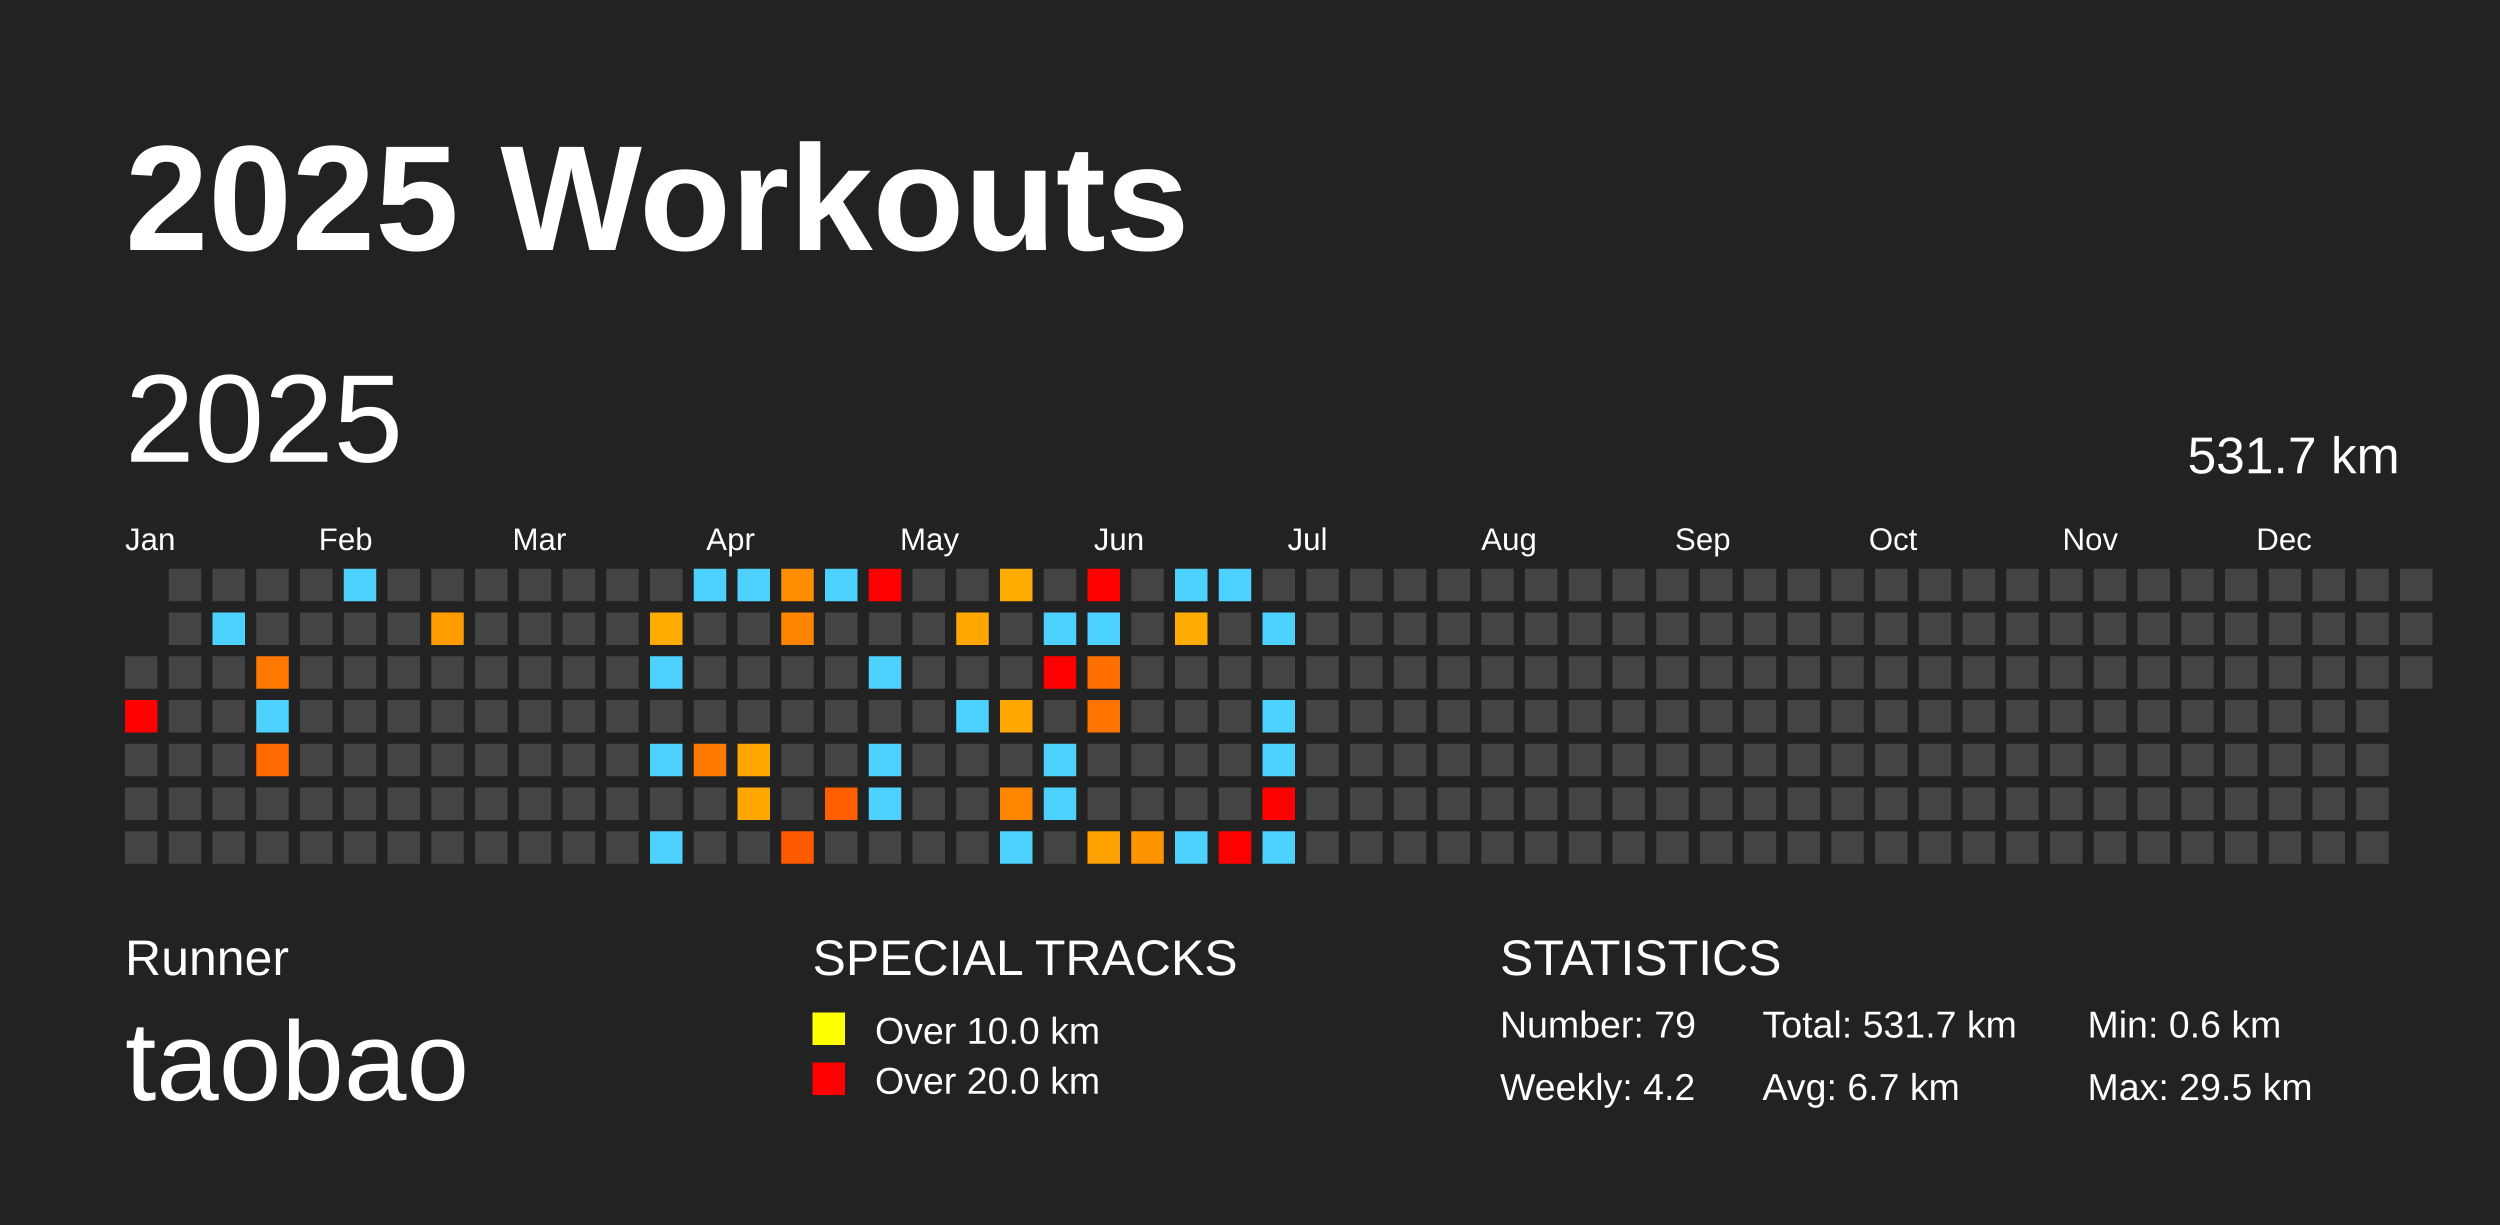
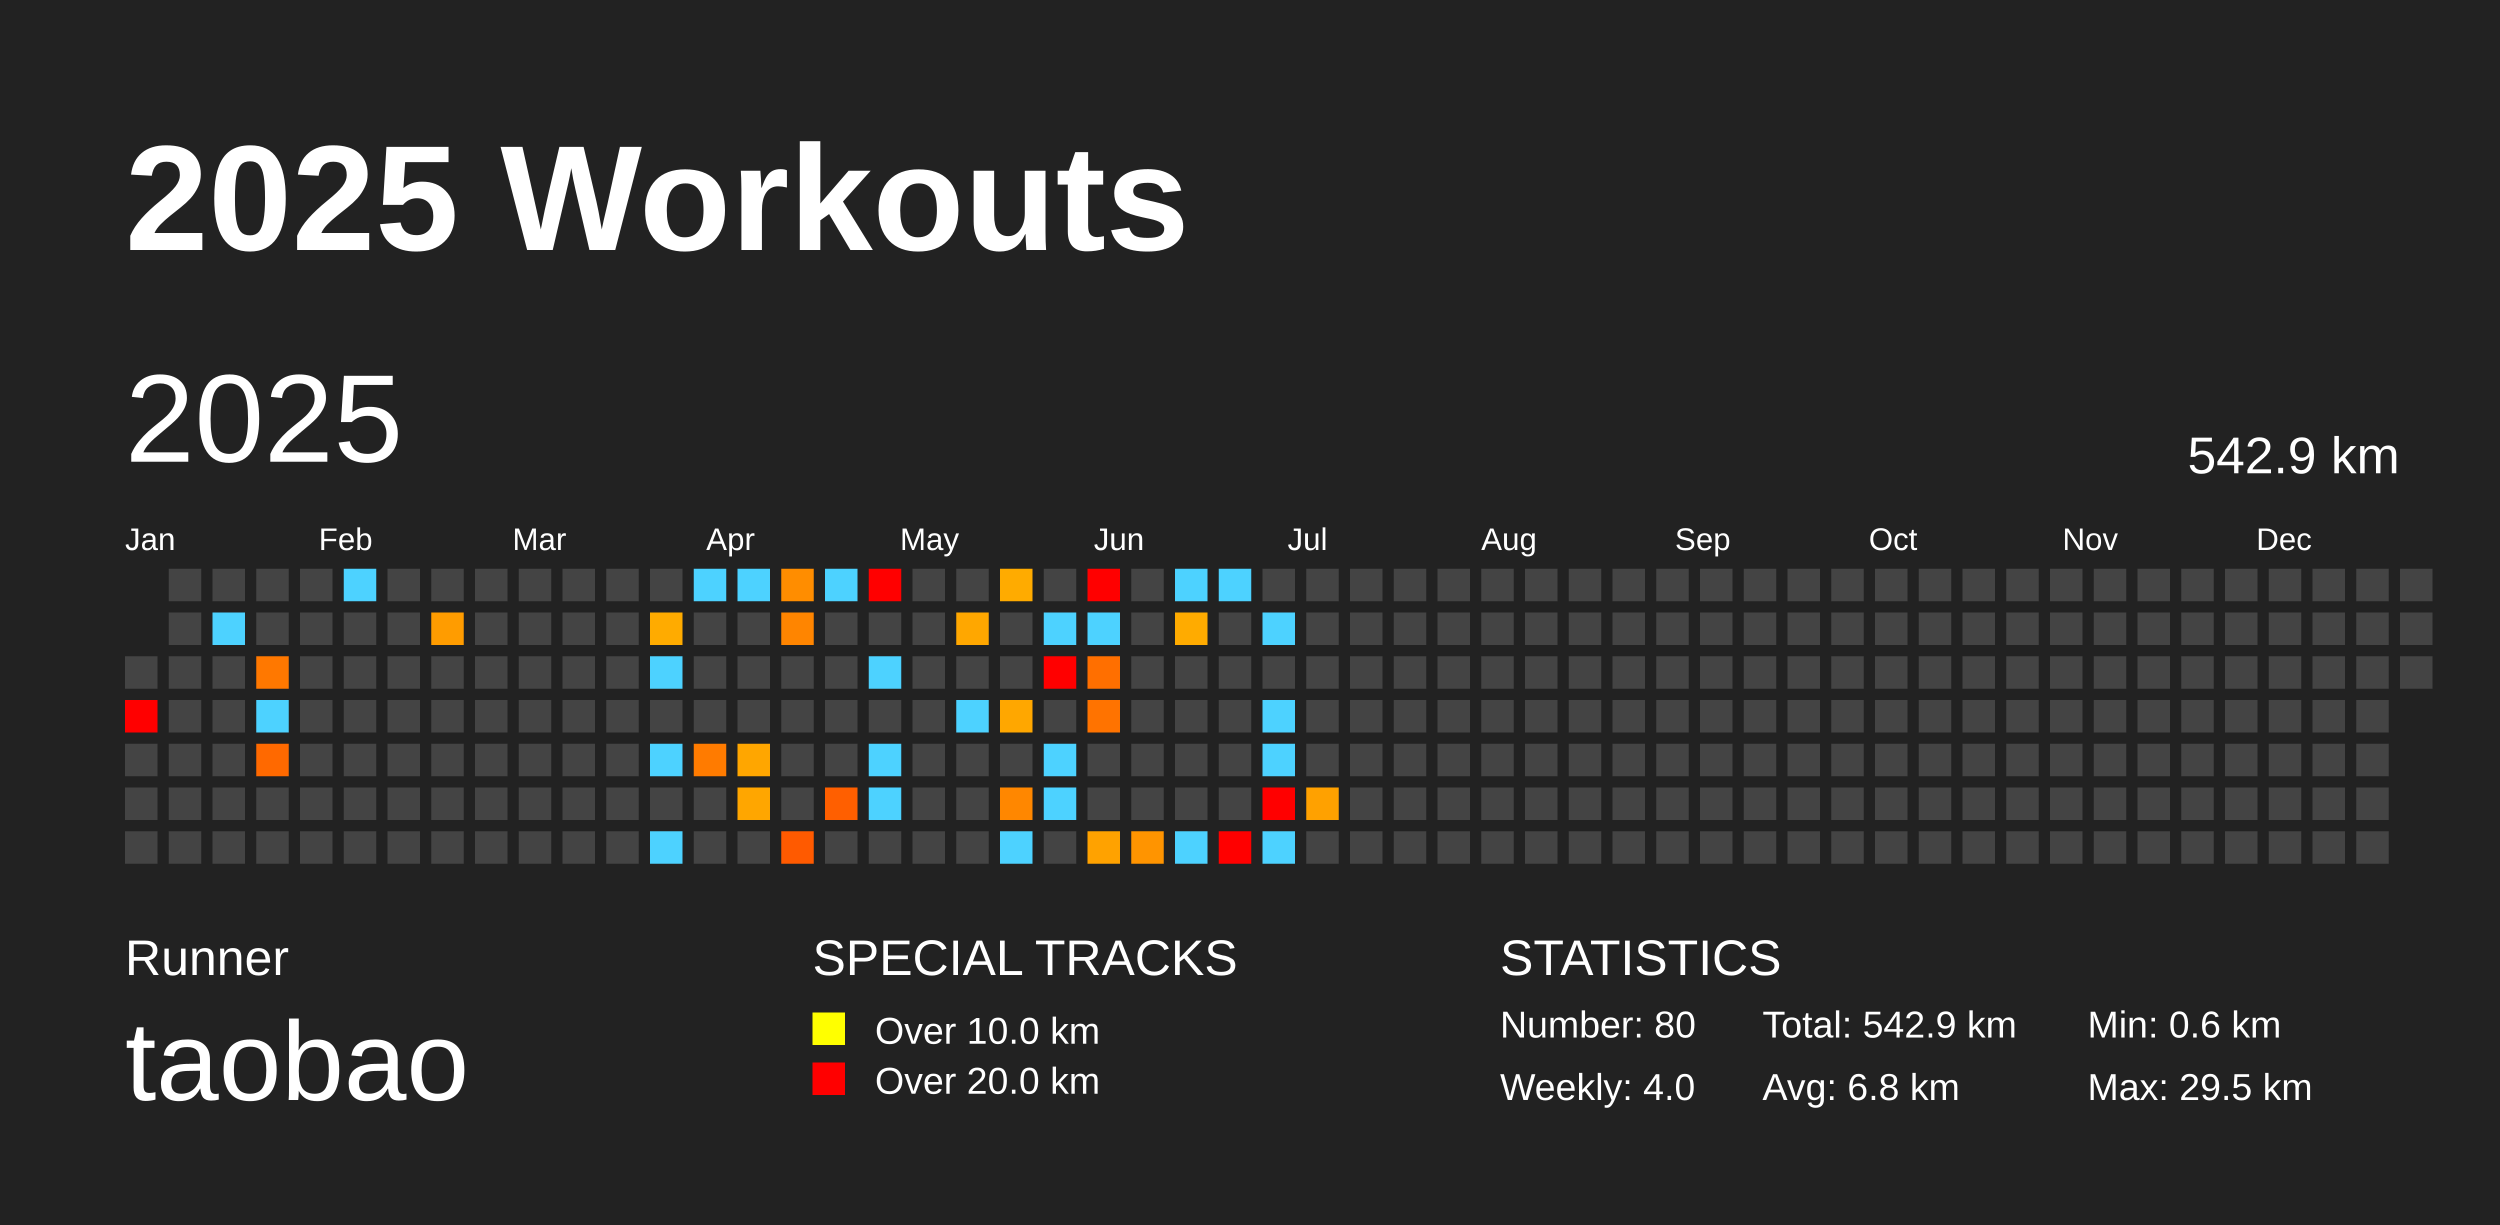
<svg xmlns="http://www.w3.org/2000/svg" baseProfile="full" height="98mm" version="1.1" viewBox="0,0,200,98" width="200mm">
  <defs />
  <rect fill="#222222" height="98" width="200" x="0" y="0" />
  <text fill="#FFFFFF" style="font-size:12px; font-family:Arial; font-weight:bold;" x="10" y="20">2025 Workouts</text>
  <text fill="#FFFFFF" style="font-size:4px; font-family:Arial" x="10" y="78">Runner</text>
  <text fill="#FFFFFF" style="font-size:9px; font-family:Arial" x="10" y="88">taobao</text>
  <text fill="#FFFFFF" style="font-size:4px; font-family:Arial" x="65" y="78">SPECIAL TRACKS</text>
  <rect fill="yellow" height="2.6" width="2.6" x="65" y="81" />
  <text fill="#FFFFFF" style="font-size:3px; font-family:Arial" x="70" y="83.5">Over 10.0 km</text>
  <rect fill="red" height="2.6" width="2.6" x="65" y="85" />
  <text fill="#FFFFFF" style="font-size:3px; font-family:Arial" x="70" y="87.5">Over 20.0 km</text>
  <text fill="#FFFFFF" style="font-size:4px; font-family:Arial" x="120" y="78">STATISTICS</text>
-   <text fill="#FFFFFF" style="font-size:3px; font-family:Arial" x="120" y="83">Number: 79</text>
-   <text fill="#FFFFFF" style="font-size:3px; font-family:Arial" x="120" y="88">Weekly: 4.2</text>
-   <text fill="#FFFFFF" style="font-size:3px; font-family:Arial" x="141" y="83">Total: 531.7 km</text>
-   <text fill="#FFFFFF" style="font-size:3px; font-family:Arial" x="141" y="88">Avg: 6.7 km</text>
+   <text fill="#FFFFFF" style="font-size:3px; font-family:Arial" x="120" y="83">Number: 80</text>
+   <text fill="#FFFFFF" style="font-size:3px; font-family:Arial" x="120" y="88">Weekly: 4.0</text>
+   <text fill="#FFFFFF" style="font-size:3px; font-family:Arial" x="141" y="83">Total: 542.9 km</text>
+   <text fill="#FFFFFF" style="font-size:3px; font-family:Arial" x="141" y="88">Avg: 6.8 km</text>
  <text fill="#FFFFFF" style="font-size:3px; font-family:Arial" x="167" y="83">Min: 0.6 km</text>
  <text fill="#FFFFFF" style="font-size:3px; font-family:Arial" x="167" y="88">Max: 29.5 km</text>
  <text dominant-baseline="hanging" fill="#FFFFFF" style="font-size:10.0px; font-family:Arial;" x="10" y="30">2025</text>
-   <text dominant-baseline="hanging" fill="#FFFFFF" style="font-size:4.125px; font-family:Arial;" x="175" y="35">531.7 km</text>
+   <text dominant-baseline="hanging" fill="#FFFFFF" style="font-size:4.125px; font-family:Arial;" x="175" y="35">542.9 km</text>
  <text fill="#FFFFFF" style="font-size:2.5px; font-family:Arial" x="10.0" y="44">Jan</text>
  <text fill="#FFFFFF" style="font-size:2.5px; font-family:Arial" x="25.5" y="44">Feb</text>
  <text fill="#FFFFFF" style="font-size:2.5px; font-family:Arial" x="41.0" y="44">Mar</text>
  <text fill="#FFFFFF" style="font-size:2.5px; font-family:Arial" x="56.5" y="44">Apr</text>
  <text fill="#FFFFFF" style="font-size:2.5px; font-family:Arial" x="72.0" y="44">May</text>
  <text fill="#FFFFFF" style="font-size:2.5px; font-family:Arial" x="87.5" y="44">Jun</text>
  <text fill="#FFFFFF" style="font-size:2.5px; font-family:Arial" x="103.0" y="44">Jul</text>
  <text fill="#FFFFFF" style="font-size:2.5px; font-family:Arial" x="118.5" y="44">Aug</text>
  <text fill="#FFFFFF" style="font-size:2.5px; font-family:Arial" x="134.0" y="44">Sep</text>
  <text fill="#FFFFFF" style="font-size:2.5px; font-family:Arial" x="149.5" y="44">Oct</text>
  <text fill="#FFFFFF" style="font-size:2.5px; font-family:Arial" x="165.0" y="44">Nov</text>
  <text fill="#FFFFFF" style="font-size:2.5px; font-family:Arial" x="180.5" y="44">Dec</text>
  <rect fill="#444444" height="2.6" width="2.6" x="10.0" y="52.5" />
  <rect fill="red" height="2.6" width="2.6" x="10.0" y="56.0" />
  <rect fill="#444444" height="2.6" width="2.6" x="10.0" y="59.5" />
  <rect fill="#444444" height="2.6" width="2.6" x="10.0" y="63.0" />
  <rect fill="#444444" height="2.6" width="2.6" x="10.0" y="66.5" />
  <rect fill="#444444" height="2.6" width="2.6" x="13.5" y="45.5" />
  <rect fill="#444444" height="2.6" width="2.6" x="13.5" y="49.0" />
  <rect fill="#444444" height="2.6" width="2.6" x="13.5" y="52.5" />
  <rect fill="#444444" height="2.6" width="2.6" x="13.5" y="56.0" />
  <rect fill="#444444" height="2.6" width="2.6" x="13.5" y="59.5" />
  <rect fill="#444444" height="2.6" width="2.6" x="13.5" y="63.0" />
  <rect fill="#444444" height="2.6" width="2.6" x="13.5" y="66.5" />
  <rect fill="#444444" height="2.6" width="2.6" x="17.0" y="45.5" />
  <rect fill="#4dd2ff" height="2.6" width="2.6" x="17.0" y="49.0" />
  <rect fill="#444444" height="2.6" width="2.6" x="17.0" y="52.5" />
  <rect fill="#444444" height="2.6" width="2.6" x="17.0" y="56.0" />
  <rect fill="#444444" height="2.6" width="2.6" x="17.0" y="59.5" />
  <rect fill="#444444" height="2.6" width="2.6" x="17.0" y="63.0" />
  <rect fill="#444444" height="2.6" width="2.6" x="17.0" y="66.5" />
  <rect fill="#444444" height="2.6" width="2.6" x="20.5" y="45.5" />
  <rect fill="#444444" height="2.6" width="2.6" x="20.5" y="49.0" />
  <rect fill="#ff7800" height="2.6" width="2.6" x="20.5" y="52.5" />
  <rect fill="#4dd2ff" height="2.6" width="2.6" x="20.5" y="56.0" />
  <rect fill="#ff6900" height="2.6" width="2.6" x="20.5" y="59.5" />
  <rect fill="#444444" height="2.6" width="2.6" x="20.5" y="63.0" />
  <rect fill="#444444" height="2.6" width="2.6" x="20.5" y="66.5" />
  <rect fill="#444444" height="2.6" width="2.6" x="24.0" y="45.5" />
  <rect fill="#444444" height="2.6" width="2.6" x="24.0" y="49.0" />
  <rect fill="#444444" height="2.6" width="2.6" x="24.0" y="52.5" />
  <rect fill="#444444" height="2.6" width="2.6" x="24.0" y="56.0" />
  <rect fill="#444444" height="2.6" width="2.6" x="24.0" y="59.5" />
  <rect fill="#444444" height="2.6" width="2.6" x="24.0" y="63.0" />
  <rect fill="#444444" height="2.6" width="2.6" x="24.0" y="66.5" />
  <rect fill="#4dd2ff" height="2.6" width="2.6" x="27.5" y="45.5" />
  <rect fill="#444444" height="2.6" width="2.6" x="27.5" y="49.0" />
  <rect fill="#444444" height="2.6" width="2.6" x="27.5" y="52.5" />
  <rect fill="#444444" height="2.6" width="2.6" x="27.5" y="56.0" />
  <rect fill="#444444" height="2.6" width="2.6" x="27.5" y="59.5" />
  <rect fill="#444444" height="2.6" width="2.6" x="27.5" y="63.0" />
  <rect fill="#444444" height="2.6" width="2.6" x="27.5" y="66.5" />
  <rect fill="#444444" height="2.6" width="2.6" x="31.0" y="45.5" />
  <rect fill="#444444" height="2.6" width="2.6" x="31.0" y="49.0" />
  <rect fill="#444444" height="2.6" width="2.6" x="31.0" y="52.5" />
  <rect fill="#444444" height="2.6" width="2.6" x="31.0" y="56.0" />
  <rect fill="#444444" height="2.6" width="2.6" x="31.0" y="59.5" />
  <rect fill="#444444" height="2.6" width="2.6" x="31.0" y="63.0" />
  <rect fill="#444444" height="2.6" width="2.6" x="31.0" y="66.5" />
  <rect fill="#444444" height="2.6" width="2.6" x="34.5" y="45.5" />
  <rect fill="#ff9c00" height="2.6" width="2.6" x="34.5" y="49.0" />
  <rect fill="#444444" height="2.6" width="2.6" x="34.5" y="52.5" />
  <rect fill="#444444" height="2.6" width="2.6" x="34.5" y="56.0" />
  <rect fill="#444444" height="2.6" width="2.6" x="34.5" y="59.5" />
  <rect fill="#444444" height="2.6" width="2.6" x="34.5" y="63.0" />
  <rect fill="#444444" height="2.6" width="2.6" x="34.5" y="66.5" />
  <rect fill="#444444" height="2.6" width="2.6" x="38.0" y="45.5" />
  <rect fill="#444444" height="2.6" width="2.6" x="38.0" y="49.0" />
  <rect fill="#444444" height="2.6" width="2.6" x="38.0" y="52.5" />
  <rect fill="#444444" height="2.6" width="2.6" x="38.0" y="56.0" />
  <rect fill="#444444" height="2.6" width="2.6" x="38.0" y="59.5" />
  <rect fill="#444444" height="2.6" width="2.6" x="38.0" y="63.0" />
  <rect fill="#444444" height="2.6" width="2.6" x="38.0" y="66.5" />
  <rect fill="#444444" height="2.6" width="2.6" x="41.5" y="45.5" />
  <rect fill="#444444" height="2.6" width="2.6" x="41.5" y="49.0" />
  <rect fill="#444444" height="2.6" width="2.6" x="41.5" y="52.5" />
  <rect fill="#444444" height="2.6" width="2.6" x="41.5" y="56.0" />
  <rect fill="#444444" height="2.6" width="2.6" x="41.5" y="59.5" />
  <rect fill="#444444" height="2.6" width="2.6" x="41.5" y="63.0" />
  <rect fill="#444444" height="2.6" width="2.6" x="41.5" y="66.5" />
  <rect fill="#444444" height="2.6" width="2.6" x="45.0" y="45.5" />
  <rect fill="#444444" height="2.6" width="2.6" x="45.0" y="49.0" />
  <rect fill="#444444" height="2.6" width="2.6" x="45.0" y="52.5" />
  <rect fill="#444444" height="2.6" width="2.6" x="45.0" y="56.0" />
  <rect fill="#444444" height="2.6" width="2.6" x="45.0" y="59.5" />
  <rect fill="#444444" height="2.6" width="2.6" x="45.0" y="63.0" />
  <rect fill="#444444" height="2.6" width="2.6" x="45.0" y="66.5" />
  <rect fill="#444444" height="2.6" width="2.6" x="48.5" y="45.5" />
  <rect fill="#444444" height="2.6" width="2.6" x="48.5" y="49.0" />
  <rect fill="#444444" height="2.6" width="2.6" x="48.5" y="52.5" />
  <rect fill="#444444" height="2.6" width="2.6" x="48.5" y="56.0" />
  <rect fill="#444444" height="2.6" width="2.6" x="48.5" y="59.5" />
  <rect fill="#444444" height="2.6" width="2.6" x="48.5" y="63.0" />
  <rect fill="#444444" height="2.6" width="2.6" x="48.5" y="66.5" />
  <rect fill="#444444" height="2.6" width="2.6" x="52.0" y="45.5" />
  <rect fill="#ffab00" height="2.6" width="2.6" x="52.0" y="49.0" />
  <rect fill="#4dd2ff" height="2.6" width="2.6" x="52.0" y="52.5" />
  <rect fill="#444444" height="2.6" width="2.6" x="52.0" y="56.0" />
  <rect fill="#4dd2ff" height="2.6" width="2.6" x="52.0" y="59.5" />
  <rect fill="#444444" height="2.6" width="2.6" x="52.0" y="63.0" />
  <rect fill="#4dd2ff" height="2.6" width="2.6" x="52.0" y="66.5" />
  <rect fill="#4dd2ff" height="2.6" width="2.6" x="55.5" y="45.5" />
  <rect fill="#444444" height="2.6" width="2.6" x="55.5" y="49.0" />
  <rect fill="#444444" height="2.6" width="2.6" x="55.5" y="52.5" />
  <rect fill="#444444" height="2.6" width="2.6" x="55.5" y="56.0" />
  <rect fill="#ff7b00" height="2.6" width="2.6" x="55.5" y="59.5" />
  <rect fill="#444444" height="2.6" width="2.6" x="55.5" y="63.0" />
  <rect fill="#444444" height="2.6" width="2.6" x="55.5" y="66.5" />
  <rect fill="#4dd2ff" height="2.6" width="2.6" x="59.0" y="45.5" />
  <rect fill="#444444" height="2.6" width="2.6" x="59.0" y="49.0" />
  <rect fill="#444444" height="2.6" width="2.6" x="59.0" y="52.5" />
  <rect fill="#444444" height="2.6" width="2.6" x="59.0" y="56.0" />
  <rect fill="#ffa600" height="2.6" width="2.6" x="59.0" y="59.5" />
  <rect fill="#ffa600" height="2.6" width="2.6" x="59.0" y="63.0" />
  <rect fill="#444444" height="2.6" width="2.6" x="59.0" y="66.5" />
  <rect fill="#ff8d00" height="2.6" width="2.6" x="62.5" y="45.5" />
  <rect fill="#ff8500" height="2.6" width="2.6" x="62.5" y="49.0" />
  <rect fill="#444444" height="2.6" width="2.6" x="62.5" y="52.5" />
  <rect fill="#444444" height="2.6" width="2.6" x="62.5" y="56.0" />
  <rect fill="#444444" height="2.6" width="2.6" x="62.5" y="59.5" />
  <rect fill="#444444" height="2.6" width="2.6" x="62.5" y="63.0" />
  <rect fill="#ff5a00" height="2.6" width="2.6" x="62.5" y="66.5" />
  <rect fill="#4dd2ff" height="2.6" width="2.6" x="66.0" y="45.5" />
  <rect fill="#444444" height="2.6" width="2.6" x="66.0" y="49.0" />
  <rect fill="#444444" height="2.6" width="2.6" x="66.0" y="52.5" />
  <rect fill="#444444" height="2.6" width="2.6" x="66.0" y="56.0" />
  <rect fill="#444444" height="2.6" width="2.6" x="66.0" y="59.5" />
  <rect fill="#ff5f00" height="2.6" width="2.6" x="66.0" y="63.0" />
  <rect fill="#444444" height="2.6" width="2.6" x="66.0" y="66.5" />
  <rect fill="red" height="2.6" width="2.6" x="69.5" y="45.5" />
  <rect fill="#444444" height="2.6" width="2.6" x="69.5" y="49.0" />
  <rect fill="#4dd2ff" height="2.6" width="2.6" x="69.5" y="52.5" />
  <rect fill="#444444" height="2.6" width="2.6" x="69.5" y="56.0" />
  <rect fill="#4dd2ff" height="2.6" width="2.6" x="69.5" y="59.5" />
  <rect fill="#4dd2ff" height="2.6" width="2.6" x="69.5" y="63.0" />
  <rect fill="#444444" height="2.6" width="2.6" x="69.5" y="66.5" />
  <rect fill="#444444" height="2.6" width="2.6" x="73.0" y="45.5" />
  <rect fill="#444444" height="2.6" width="2.6" x="73.0" y="49.0" />
  <rect fill="#444444" height="2.6" width="2.6" x="73.0" y="52.5" />
  <rect fill="#444444" height="2.6" width="2.6" x="73.0" y="56.0" />
  <rect fill="#444444" height="2.6" width="2.6" x="73.0" y="59.5" />
  <rect fill="#444444" height="2.6" width="2.6" x="73.0" y="63.0" />
  <rect fill="#444444" height="2.6" width="2.6" x="73.0" y="66.5" />
  <rect fill="#444444" height="2.6" width="2.6" x="76.5" y="45.5" />
  <rect fill="#ffa700" height="2.6" width="2.6" x="76.5" y="49.0" />
  <rect fill="#444444" height="2.6" width="2.6" x="76.5" y="52.5" />
  <rect fill="#4dd2ff" height="2.6" width="2.6" x="76.5" y="56.0" />
  <rect fill="#444444" height="2.6" width="2.6" x="76.5" y="59.5" />
  <rect fill="#444444" height="2.6" width="2.6" x="76.5" y="63.0" />
  <rect fill="#444444" height="2.6" width="2.6" x="76.5" y="66.5" />
  <rect fill="#ffab00" height="2.6" width="2.6" x="80.0" y="45.5" />
  <rect fill="#444444" height="2.6" width="2.6" x="80.0" y="49.0" />
  <rect fill="#444444" height="2.6" width="2.6" x="80.0" y="52.5" />
  <rect fill="#ffa700" height="2.6" width="2.6" x="80.0" y="56.0" />
  <rect fill="#444444" height="2.6" width="2.6" x="80.0" y="59.5" />
  <rect fill="#ff8700" height="2.6" width="2.6" x="80.0" y="63.0" />
  <rect fill="#4dd2ff" height="2.6" width="2.6" x="80.0" y="66.5" />
  <rect fill="#444444" height="2.6" width="2.6" x="83.5" y="45.5" />
  <rect fill="#4dd2ff" height="2.6" width="2.6" x="83.5" y="49.0" />
  <rect fill="red" height="2.6" width="2.6" x="83.5" y="52.5" />
  <rect fill="#444444" height="2.6" width="2.6" x="83.5" y="56.0" />
  <rect fill="#4dd2ff" height="2.6" width="2.6" x="83.5" y="59.5" />
  <rect fill="#4dd2ff" height="2.6" width="2.6" x="83.5" y="63.0" />
  <rect fill="#444444" height="2.6" width="2.6" x="83.5" y="66.5" />
  <rect fill="red" height="2.6" width="2.6" x="87.0" y="45.5" />
  <rect fill="#4dd2ff" height="2.6" width="2.6" x="87.0" y="49.0" />
  <rect fill="#ff6f00" height="2.6" width="2.6" x="87.0" y="52.5" />
  <rect fill="#ff7300" height="2.6" width="2.6" x="87.0" y="56.0" />
  <rect fill="#444444" height="2.6" width="2.6" x="87.0" y="59.5" />
  <rect fill="#444444" height="2.6" width="2.6" x="87.0" y="63.0" />
  <rect fill="#ffa200" height="2.6" width="2.6" x="87.0" y="66.5" />
  <rect fill="#444444" height="2.6" width="2.6" x="90.5" y="45.5" />
  <rect fill="#444444" height="2.6" width="2.6" x="90.5" y="49.0" />
  <rect fill="#444444" height="2.6" width="2.6" x="90.5" y="52.5" />
  <rect fill="#444444" height="2.6" width="2.6" x="90.5" y="56.0" />
  <rect fill="#444444" height="2.6" width="2.6" x="90.5" y="59.5" />
  <rect fill="#444444" height="2.6" width="2.6" x="90.5" y="63.0" />
  <rect fill="#ff9400" height="2.6" width="2.6" x="90.5" y="66.5" />
  <rect fill="#4dd2ff" height="2.6" width="2.6" x="94.0" y="45.5" />
  <rect fill="#ffab00" height="2.6" width="2.6" x="94.0" y="49.0" />
  <rect fill="#444444" height="2.6" width="2.6" x="94.0" y="52.5" />
  <rect fill="#444444" height="2.6" width="2.6" x="94.0" y="56.0" />
  <rect fill="#444444" height="2.6" width="2.6" x="94.0" y="59.5" />
  <rect fill="#444444" height="2.6" width="2.6" x="94.0" y="63.0" />
  <rect fill="#4dd2ff" height="2.6" width="2.6" x="94.0" y="66.5" />
  <rect fill="#4dd2ff" height="2.6" width="2.6" x="97.5" y="45.5" />
  <rect fill="#444444" height="2.6" width="2.6" x="97.5" y="49.0" />
  <rect fill="#444444" height="2.6" width="2.6" x="97.5" y="52.5" />
  <rect fill="#444444" height="2.6" width="2.6" x="97.5" y="56.0" />
  <rect fill="#444444" height="2.6" width="2.6" x="97.5" y="59.5" />
  <rect fill="#444444" height="2.6" width="2.6" x="97.5" y="63.0" />
  <rect fill="red" height="2.6" width="2.6" x="97.5" y="66.5" />
  <rect fill="#444444" height="2.6" width="2.6" x="101.0" y="45.5" />
  <rect fill="#4dd2ff" height="2.6" width="2.6" x="101.0" y="49.0" />
  <rect fill="#444444" height="2.6" width="2.6" x="101.0" y="52.5" />
  <rect fill="#4dd2ff" height="2.6" width="2.6" x="101.0" y="56.0" />
  <rect fill="#4dd2ff" height="2.6" width="2.6" x="101.0" y="59.5" />
  <rect fill="red" height="2.6" width="2.6" x="101.0" y="63.0" />
  <rect fill="#4dd2ff" height="2.6" width="2.6" x="101.0" y="66.5" />
  <rect fill="#444444" height="2.6" width="2.6" x="104.5" y="45.5" />
  <rect fill="#444444" height="2.6" width="2.6" x="104.5" y="49.0" />
  <rect fill="#444444" height="2.6" width="2.6" x="104.5" y="52.5" />
  <rect fill="#444444" height="2.6" width="2.6" x="104.5" y="56.0" />
  <rect fill="#444444" height="2.6" width="2.6" x="104.5" y="59.5" />
-   <rect fill="#444444" height="2.6" width="2.6" x="104.5" y="63.0" />
+   <rect fill="#ffa100" height="2.6" width="2.6" x="104.5" y="63.0" />
  <rect fill="#444444" height="2.6" width="2.6" x="104.5" y="66.5" />
  <rect fill="#444444" height="2.6" width="2.6" x="108.0" y="45.5" />
  <rect fill="#444444" height="2.6" width="2.6" x="108.0" y="49.0" />
  <rect fill="#444444" height="2.6" width="2.6" x="108.0" y="52.5" />
  <rect fill="#444444" height="2.6" width="2.6" x="108.0" y="56.0" />
  <rect fill="#444444" height="2.6" width="2.6" x="108.0" y="59.5" />
  <rect fill="#444444" height="2.6" width="2.6" x="108.0" y="63.0" />
  <rect fill="#444444" height="2.6" width="2.6" x="108.0" y="66.5" />
  <rect fill="#444444" height="2.6" width="2.6" x="111.5" y="45.5" />
  <rect fill="#444444" height="2.6" width="2.6" x="111.5" y="49.0" />
  <rect fill="#444444" height="2.6" width="2.6" x="111.5" y="52.5" />
  <rect fill="#444444" height="2.6" width="2.6" x="111.5" y="56.0" />
  <rect fill="#444444" height="2.6" width="2.6" x="111.5" y="59.5" />
  <rect fill="#444444" height="2.6" width="2.6" x="111.5" y="63.0" />
  <rect fill="#444444" height="2.6" width="2.6" x="111.5" y="66.5" />
  <rect fill="#444444" height="2.6" width="2.6" x="115.0" y="45.5" />
  <rect fill="#444444" height="2.6" width="2.6" x="115.0" y="49.0" />
  <rect fill="#444444" height="2.6" width="2.6" x="115.0" y="52.5" />
  <rect fill="#444444" height="2.6" width="2.6" x="115.0" y="56.0" />
  <rect fill="#444444" height="2.6" width="2.6" x="115.0" y="59.5" />
  <rect fill="#444444" height="2.6" width="2.6" x="115.0" y="63.0" />
  <rect fill="#444444" height="2.6" width="2.6" x="115.0" y="66.5" />
  <rect fill="#444444" height="2.6" width="2.6" x="118.5" y="45.5" />
  <rect fill="#444444" height="2.6" width="2.6" x="118.5" y="49.0" />
  <rect fill="#444444" height="2.6" width="2.6" x="118.5" y="52.5" />
  <rect fill="#444444" height="2.6" width="2.6" x="118.5" y="56.0" />
  <rect fill="#444444" height="2.6" width="2.6" x="118.5" y="59.5" />
  <rect fill="#444444" height="2.6" width="2.6" x="118.5" y="63.0" />
  <rect fill="#444444" height="2.6" width="2.6" x="118.5" y="66.5" />
  <rect fill="#444444" height="2.6" width="2.6" x="122.0" y="45.5" />
  <rect fill="#444444" height="2.6" width="2.6" x="122.0" y="49.0" />
  <rect fill="#444444" height="2.6" width="2.6" x="122.0" y="52.5" />
  <rect fill="#444444" height="2.6" width="2.6" x="122.0" y="56.0" />
  <rect fill="#444444" height="2.6" width="2.6" x="122.0" y="59.5" />
  <rect fill="#444444" height="2.6" width="2.6" x="122.0" y="63.0" />
  <rect fill="#444444" height="2.6" width="2.6" x="122.0" y="66.5" />
  <rect fill="#444444" height="2.6" width="2.6" x="125.5" y="45.5" />
  <rect fill="#444444" height="2.6" width="2.6" x="125.5" y="49.0" />
  <rect fill="#444444" height="2.6" width="2.6" x="125.5" y="52.5" />
  <rect fill="#444444" height="2.6" width="2.6" x="125.5" y="56.0" />
  <rect fill="#444444" height="2.6" width="2.6" x="125.5" y="59.5" />
  <rect fill="#444444" height="2.6" width="2.6" x="125.5" y="63.0" />
  <rect fill="#444444" height="2.6" width="2.6" x="125.5" y="66.5" />
  <rect fill="#444444" height="2.6" width="2.6" x="129.0" y="45.5" />
  <rect fill="#444444" height="2.6" width="2.6" x="129.0" y="49.0" />
  <rect fill="#444444" height="2.6" width="2.6" x="129.0" y="52.5" />
  <rect fill="#444444" height="2.6" width="2.6" x="129.0" y="56.0" />
  <rect fill="#444444" height="2.6" width="2.6" x="129.0" y="59.5" />
  <rect fill="#444444" height="2.6" width="2.6" x="129.0" y="63.0" />
  <rect fill="#444444" height="2.6" width="2.6" x="129.0" y="66.5" />
  <rect fill="#444444" height="2.6" width="2.6" x="132.5" y="45.5" />
  <rect fill="#444444" height="2.6" width="2.6" x="132.5" y="49.0" />
  <rect fill="#444444" height="2.6" width="2.6" x="132.5" y="52.5" />
  <rect fill="#444444" height="2.6" width="2.6" x="132.5" y="56.0" />
  <rect fill="#444444" height="2.6" width="2.6" x="132.5" y="59.5" />
  <rect fill="#444444" height="2.6" width="2.6" x="132.5" y="63.0" />
  <rect fill="#444444" height="2.6" width="2.6" x="132.5" y="66.5" />
  <rect fill="#444444" height="2.6" width="2.6" x="136.0" y="45.5" />
  <rect fill="#444444" height="2.6" width="2.6" x="136.0" y="49.0" />
  <rect fill="#444444" height="2.6" width="2.6" x="136.0" y="52.5" />
  <rect fill="#444444" height="2.6" width="2.6" x="136.0" y="56.0" />
  <rect fill="#444444" height="2.6" width="2.6" x="136.0" y="59.5" />
  <rect fill="#444444" height="2.6" width="2.6" x="136.0" y="63.0" />
  <rect fill="#444444" height="2.6" width="2.6" x="136.0" y="66.5" />
  <rect fill="#444444" height="2.6" width="2.6" x="139.5" y="45.5" />
  <rect fill="#444444" height="2.6" width="2.6" x="139.5" y="49.0" />
  <rect fill="#444444" height="2.6" width="2.6" x="139.5" y="52.5" />
  <rect fill="#444444" height="2.6" width="2.6" x="139.5" y="56.0" />
  <rect fill="#444444" height="2.6" width="2.6" x="139.5" y="59.5" />
  <rect fill="#444444" height="2.6" width="2.6" x="139.5" y="63.0" />
  <rect fill="#444444" height="2.6" width="2.6" x="139.5" y="66.5" />
  <rect fill="#444444" height="2.6" width="2.6" x="143.0" y="45.5" />
  <rect fill="#444444" height="2.6" width="2.6" x="143.0" y="49.0" />
  <rect fill="#444444" height="2.6" width="2.6" x="143.0" y="52.5" />
  <rect fill="#444444" height="2.6" width="2.6" x="143.0" y="56.0" />
  <rect fill="#444444" height="2.6" width="2.6" x="143.0" y="59.5" />
  <rect fill="#444444" height="2.6" width="2.6" x="143.0" y="63.0" />
  <rect fill="#444444" height="2.6" width="2.6" x="143.0" y="66.5" />
  <rect fill="#444444" height="2.6" width="2.6" x="146.5" y="45.5" />
  <rect fill="#444444" height="2.6" width="2.6" x="146.5" y="49.0" />
  <rect fill="#444444" height="2.6" width="2.6" x="146.5" y="52.5" />
  <rect fill="#444444" height="2.6" width="2.6" x="146.5" y="56.0" />
  <rect fill="#444444" height="2.6" width="2.6" x="146.5" y="59.5" />
  <rect fill="#444444" height="2.6" width="2.6" x="146.5" y="63.0" />
  <rect fill="#444444" height="2.6" width="2.6" x="146.5" y="66.5" />
  <rect fill="#444444" height="2.6" width="2.6" x="150.0" y="45.5" />
  <rect fill="#444444" height="2.6" width="2.6" x="150.0" y="49.0" />
  <rect fill="#444444" height="2.6" width="2.6" x="150.0" y="52.5" />
  <rect fill="#444444" height="2.6" width="2.6" x="150.0" y="56.0" />
  <rect fill="#444444" height="2.6" width="2.6" x="150.0" y="59.5" />
  <rect fill="#444444" height="2.6" width="2.6" x="150.0" y="63.0" />
  <rect fill="#444444" height="2.6" width="2.6" x="150.0" y="66.5" />
  <rect fill="#444444" height="2.6" width="2.6" x="153.5" y="45.5" />
  <rect fill="#444444" height="2.6" width="2.6" x="153.5" y="49.0" />
  <rect fill="#444444" height="2.6" width="2.6" x="153.5" y="52.5" />
  <rect fill="#444444" height="2.6" width="2.6" x="153.5" y="56.0" />
  <rect fill="#444444" height="2.6" width="2.6" x="153.5" y="59.5" />
  <rect fill="#444444" height="2.6" width="2.6" x="153.5" y="63.0" />
  <rect fill="#444444" height="2.6" width="2.6" x="153.5" y="66.5" />
  <rect fill="#444444" height="2.6" width="2.6" x="157.0" y="45.5" />
  <rect fill="#444444" height="2.6" width="2.6" x="157.0" y="49.0" />
  <rect fill="#444444" height="2.6" width="2.6" x="157.0" y="52.5" />
  <rect fill="#444444" height="2.6" width="2.6" x="157.0" y="56.0" />
  <rect fill="#444444" height="2.6" width="2.6" x="157.0" y="59.5" />
  <rect fill="#444444" height="2.6" width="2.6" x="157.0" y="63.0" />
  <rect fill="#444444" height="2.6" width="2.6" x="157.0" y="66.5" />
  <rect fill="#444444" height="2.6" width="2.6" x="160.5" y="45.5" />
  <rect fill="#444444" height="2.6" width="2.6" x="160.5" y="49.0" />
  <rect fill="#444444" height="2.6" width="2.6" x="160.5" y="52.5" />
  <rect fill="#444444" height="2.6" width="2.6" x="160.5" y="56.0" />
  <rect fill="#444444" height="2.6" width="2.6" x="160.5" y="59.5" />
  <rect fill="#444444" height="2.6" width="2.6" x="160.5" y="63.0" />
  <rect fill="#444444" height="2.6" width="2.6" x="160.5" y="66.5" />
  <rect fill="#444444" height="2.6" width="2.6" x="164.0" y="45.5" />
  <rect fill="#444444" height="2.6" width="2.6" x="164.0" y="49.0" />
  <rect fill="#444444" height="2.6" width="2.6" x="164.0" y="52.5" />
  <rect fill="#444444" height="2.6" width="2.6" x="164.0" y="56.0" />
  <rect fill="#444444" height="2.6" width="2.6" x="164.0" y="59.5" />
  <rect fill="#444444" height="2.6" width="2.6" x="164.0" y="63.0" />
  <rect fill="#444444" height="2.6" width="2.6" x="164.0" y="66.5" />
  <rect fill="#444444" height="2.6" width="2.6" x="167.5" y="45.5" />
  <rect fill="#444444" height="2.6" width="2.6" x="167.5" y="49.0" />
  <rect fill="#444444" height="2.6" width="2.6" x="167.5" y="52.5" />
  <rect fill="#444444" height="2.6" width="2.6" x="167.5" y="56.0" />
  <rect fill="#444444" height="2.6" width="2.6" x="167.5" y="59.5" />
  <rect fill="#444444" height="2.6" width="2.6" x="167.5" y="63.0" />
  <rect fill="#444444" height="2.6" width="2.6" x="167.5" y="66.5" />
  <rect fill="#444444" height="2.6" width="2.6" x="171.0" y="45.5" />
  <rect fill="#444444" height="2.6" width="2.6" x="171.0" y="49.0" />
  <rect fill="#444444" height="2.6" width="2.6" x="171.0" y="52.5" />
  <rect fill="#444444" height="2.6" width="2.6" x="171.0" y="56.0" />
  <rect fill="#444444" height="2.6" width="2.6" x="171.0" y="59.5" />
  <rect fill="#444444" height="2.6" width="2.6" x="171.0" y="63.0" />
  <rect fill="#444444" height="2.6" width="2.6" x="171.0" y="66.5" />
  <rect fill="#444444" height="2.6" width="2.6" x="174.5" y="45.5" />
  <rect fill="#444444" height="2.6" width="2.6" x="174.5" y="49.0" />
  <rect fill="#444444" height="2.6" width="2.6" x="174.5" y="52.5" />
  <rect fill="#444444" height="2.6" width="2.6" x="174.5" y="56.0" />
  <rect fill="#444444" height="2.6" width="2.6" x="174.5" y="59.5" />
  <rect fill="#444444" height="2.6" width="2.6" x="174.5" y="63.0" />
  <rect fill="#444444" height="2.6" width="2.6" x="174.5" y="66.5" />
  <rect fill="#444444" height="2.6" width="2.6" x="178.0" y="45.5" />
  <rect fill="#444444" height="2.6" width="2.6" x="178.0" y="49.0" />
  <rect fill="#444444" height="2.6" width="2.6" x="178.0" y="52.5" />
  <rect fill="#444444" height="2.6" width="2.6" x="178.0" y="56.0" />
  <rect fill="#444444" height="2.6" width="2.6" x="178.0" y="59.5" />
  <rect fill="#444444" height="2.6" width="2.6" x="178.0" y="63.0" />
  <rect fill="#444444" height="2.6" width="2.6" x="178.0" y="66.5" />
  <rect fill="#444444" height="2.6" width="2.6" x="181.5" y="45.5" />
  <rect fill="#444444" height="2.6" width="2.6" x="181.5" y="49.0" />
  <rect fill="#444444" height="2.6" width="2.6" x="181.5" y="52.5" />
  <rect fill="#444444" height="2.6" width="2.6" x="181.5" y="56.0" />
  <rect fill="#444444" height="2.6" width="2.6" x="181.5" y="59.5" />
  <rect fill="#444444" height="2.6" width="2.6" x="181.5" y="63.0" />
  <rect fill="#444444" height="2.6" width="2.6" x="181.5" y="66.5" />
  <rect fill="#444444" height="2.6" width="2.6" x="185.0" y="45.5" />
  <rect fill="#444444" height="2.6" width="2.6" x="185.0" y="49.0" />
  <rect fill="#444444" height="2.6" width="2.6" x="185.0" y="52.5" />
  <rect fill="#444444" height="2.6" width="2.6" x="185.0" y="56.0" />
  <rect fill="#444444" height="2.6" width="2.6" x="185.0" y="59.5" />
  <rect fill="#444444" height="2.6" width="2.6" x="185.0" y="63.0" />
  <rect fill="#444444" height="2.6" width="2.6" x="185.0" y="66.5" />
  <rect fill="#444444" height="2.6" width="2.6" x="188.5" y="45.5" />
  <rect fill="#444444" height="2.6" width="2.6" x="188.5" y="49.0" />
  <rect fill="#444444" height="2.6" width="2.6" x="188.5" y="52.5" />
  <rect fill="#444444" height="2.6" width="2.6" x="188.5" y="56.0" />
  <rect fill="#444444" height="2.6" width="2.6" x="188.5" y="59.5" />
  <rect fill="#444444" height="2.6" width="2.6" x="188.5" y="63.0" />
  <rect fill="#444444" height="2.6" width="2.6" x="188.5" y="66.5" />
  <rect fill="#444444" height="2.6" width="2.6" x="192.0" y="45.5" />
  <rect fill="#444444" height="2.6" width="2.6" x="192.0" y="49.0" />
  <rect fill="#444444" height="2.6" width="2.6" x="192.0" y="52.5" />
</svg>
